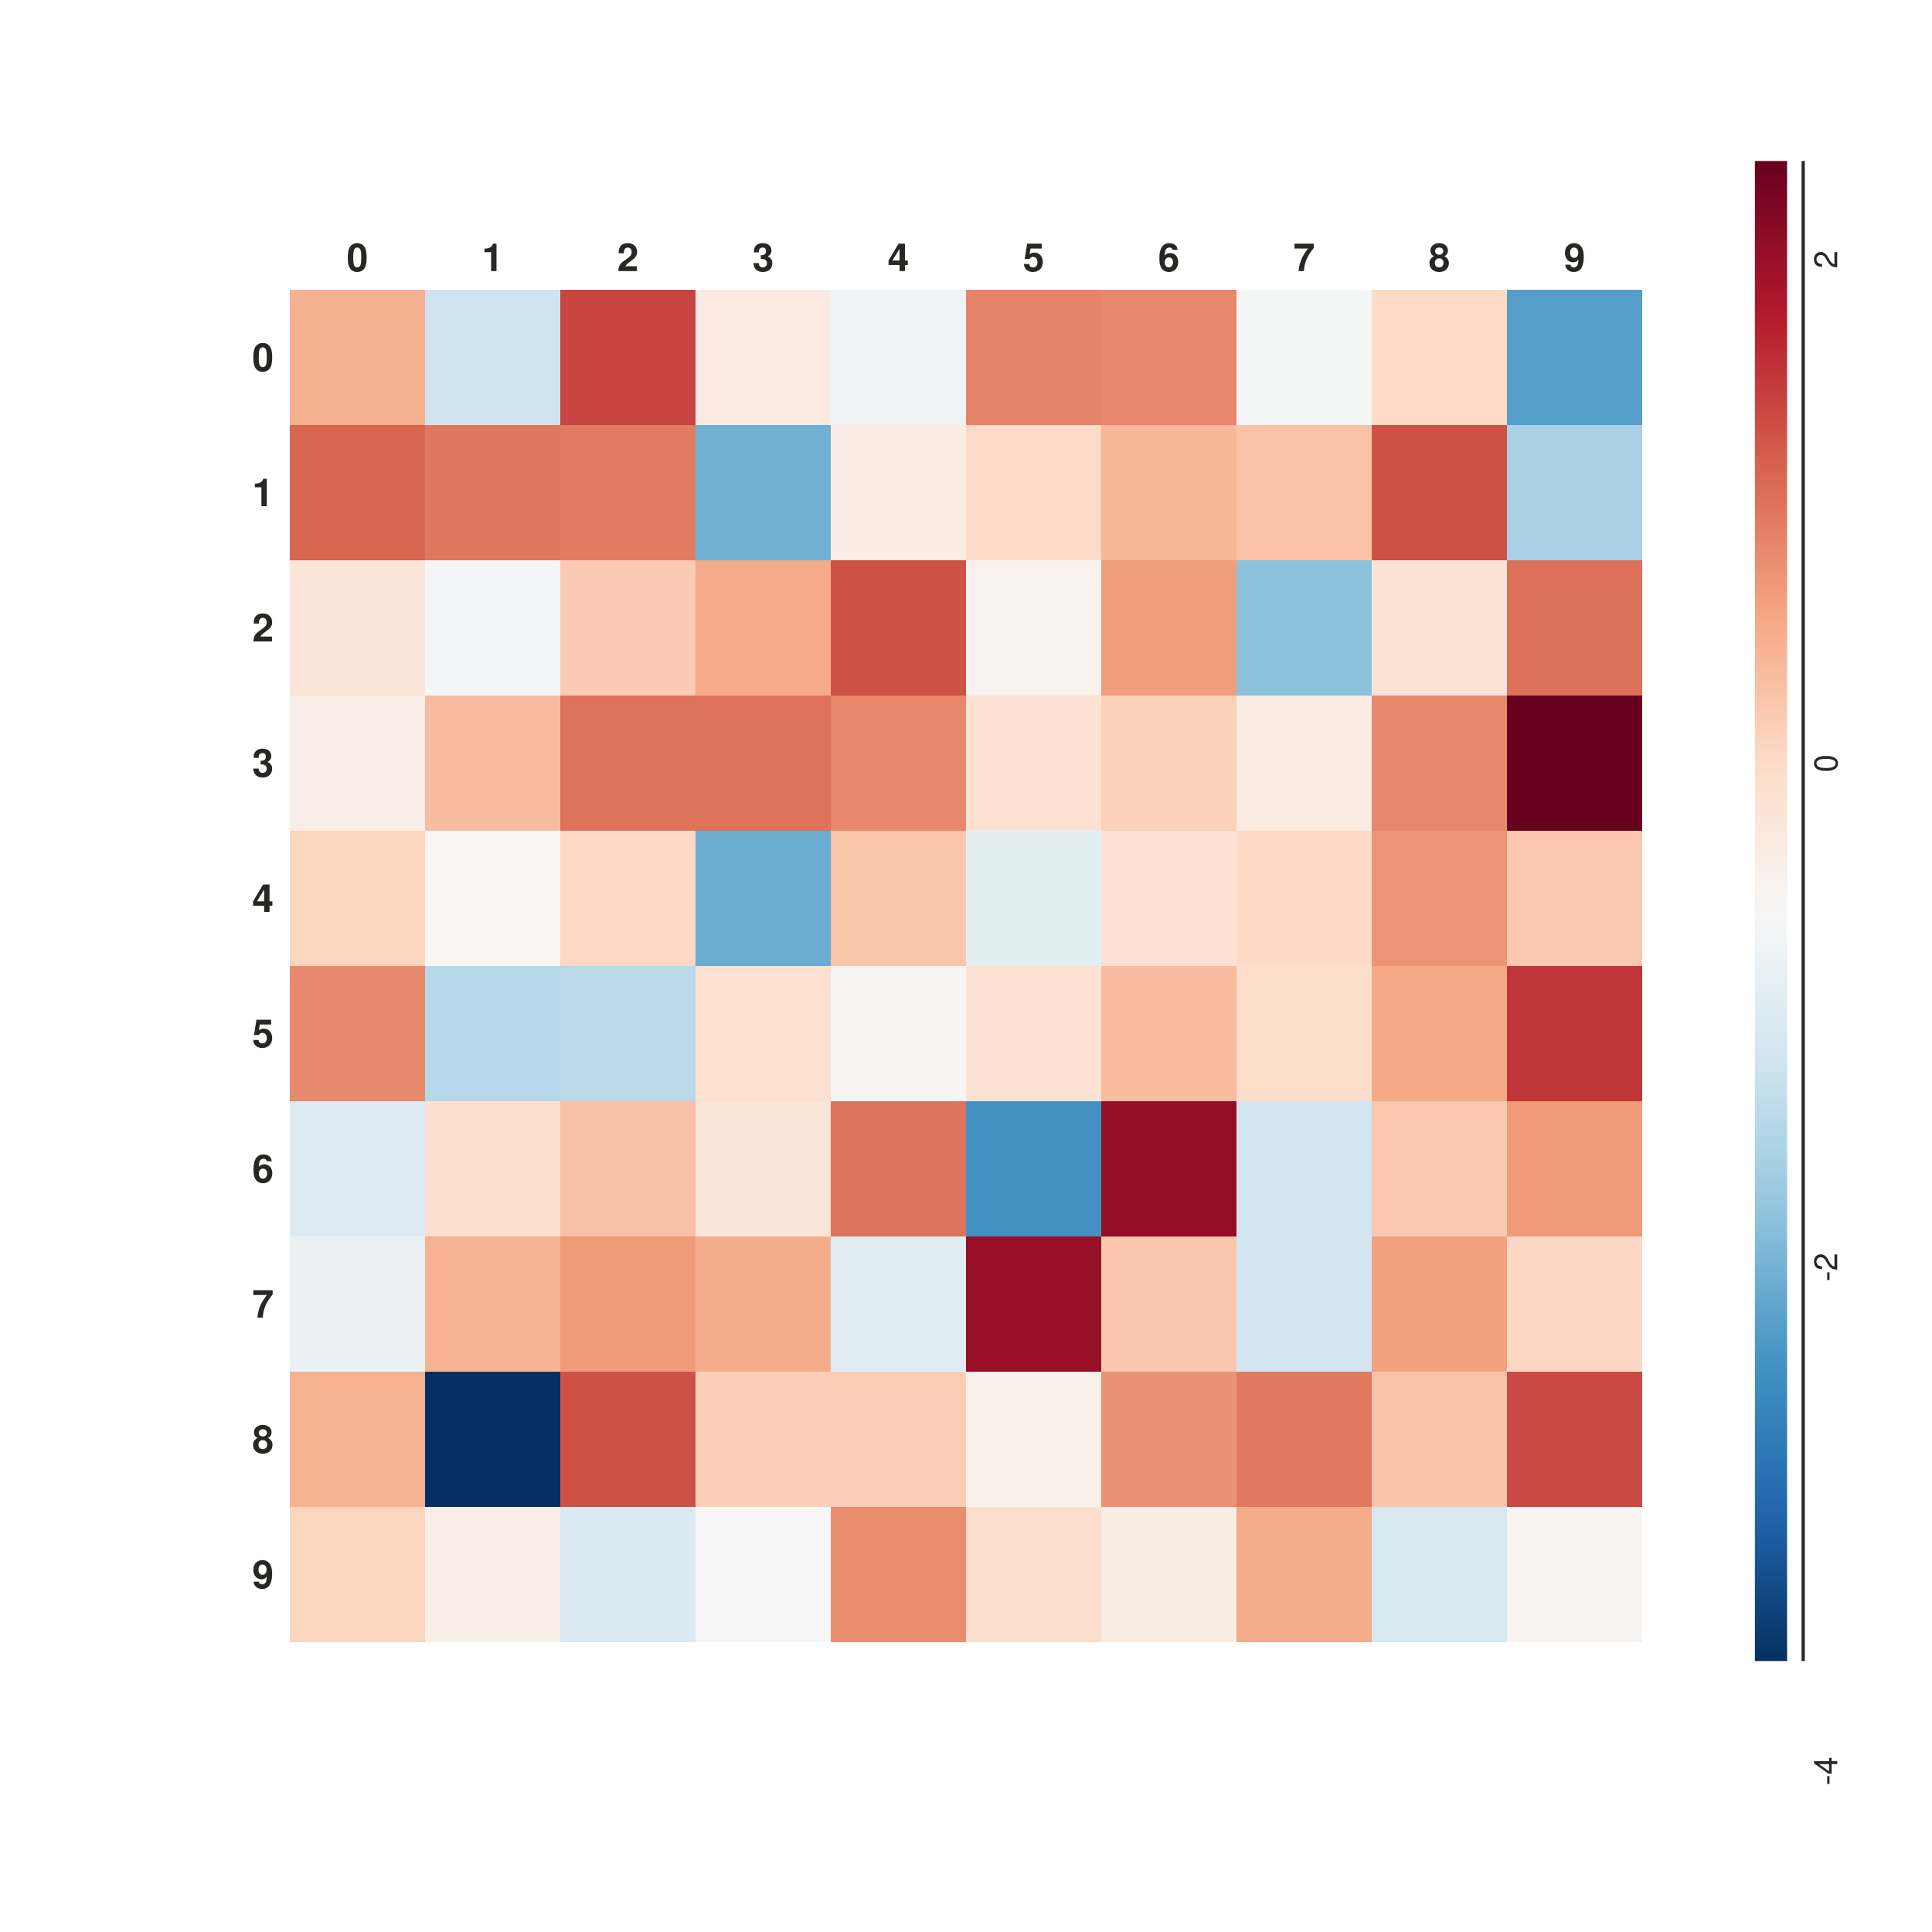
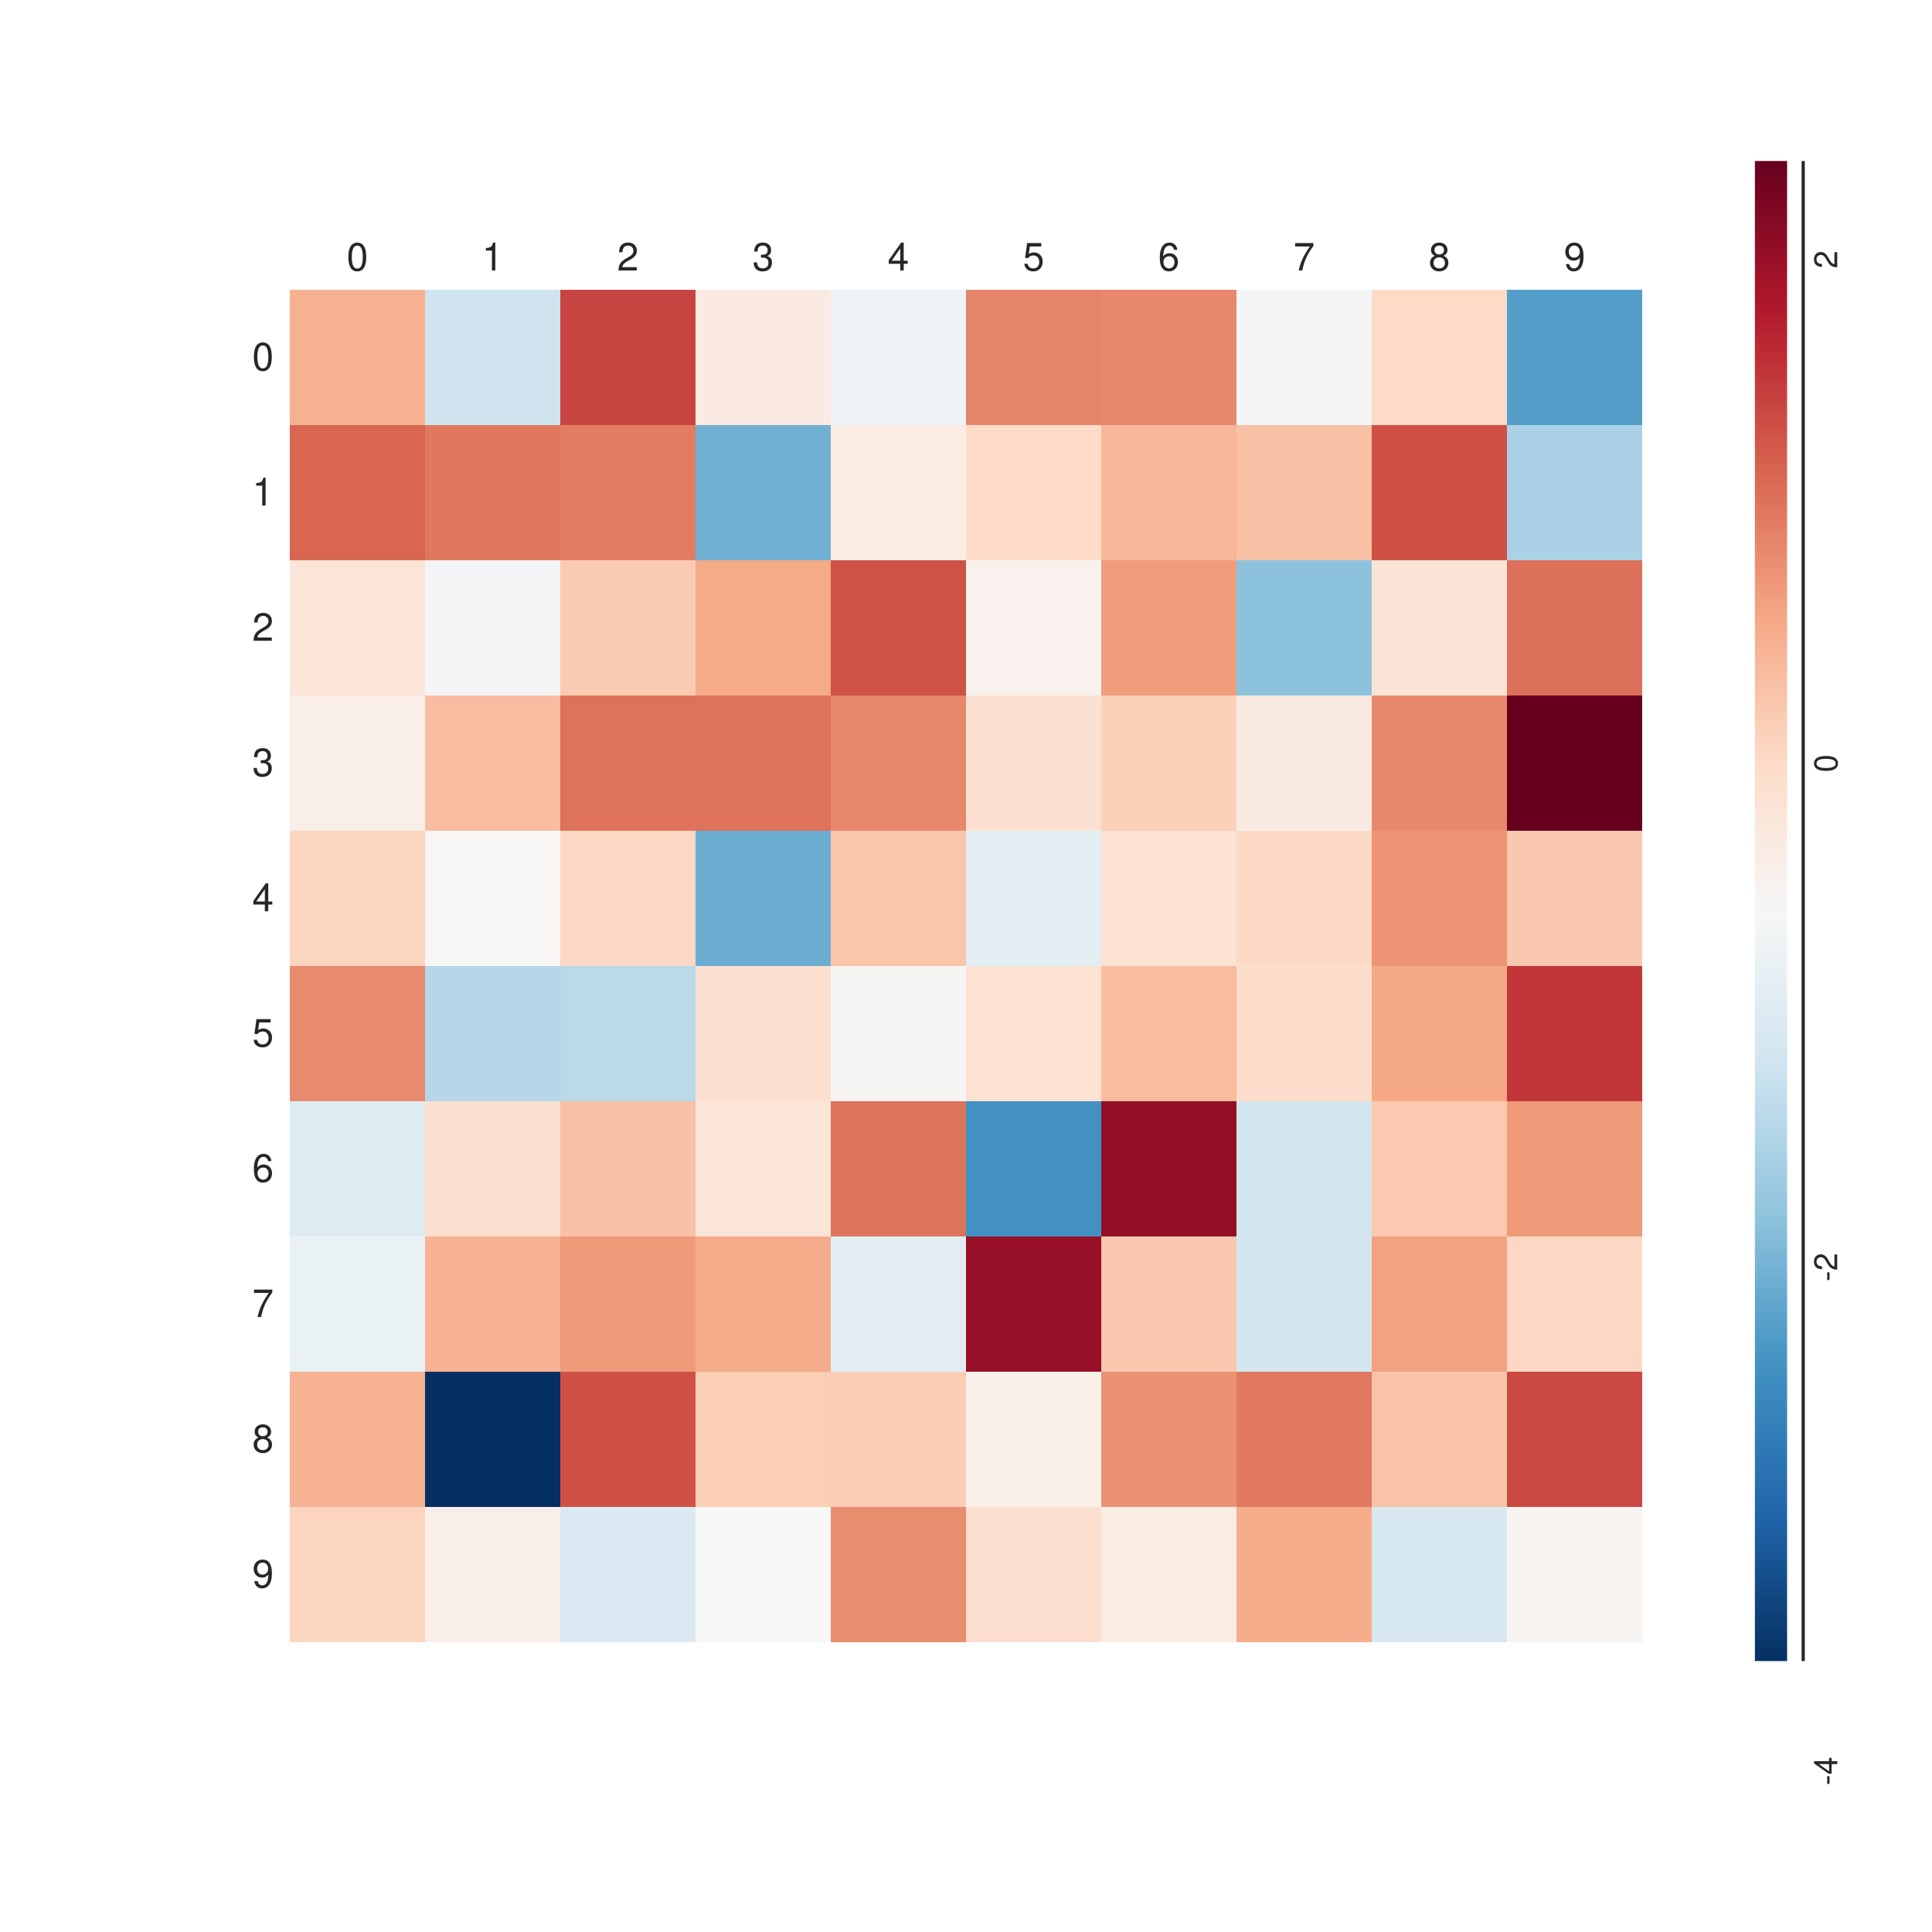
- <svg xmlns="http://www.w3.org/2000/svg" class="toyplot-canvas-Canvas" height="600px" id="te021f57d9847405ab3010b610b551cc9" preserveAspectRatio="xMidYMid meet" style="background-color:transparent;fill:rgb(16.1%,15.3%,14.1%);fill-opacity:1.0;font-family:Helvetica;font-size:12px;opacity:1.0;stroke:rgb(16.1%,15.3%,14.1%);stroke-opacity:1.0;stroke-width:1.0" viewBox="0 0 600 600" width="600px">
-   <g class="toyplot-coordinates-Table" id="t1a936b2bc1664148824fd3b57a50c57f">
-     <text style="dominant-baseline:middle;fill:rgb(16.1%,15.3%,14.1%);fill-opacity:1.0;font-size:12px;font-weight:bold;stroke:none;text-anchor:middle" transform="translate(111.0,80.0)">
+ <svg xmlns="http://www.w3.org/2000/svg" class="toyplot-canvas-Canvas" height="600px" id="t29ed516444ce489ea8058e474371752d" preserveAspectRatio="xMidYMid meet" style="background-color:transparent;fill:rgb(16.1%,15.3%,14.1%);fill-opacity:1.0;font-family:Helvetica;font-size:12px;opacity:1.0;stroke:rgb(16.1%,15.3%,14.1%);stroke-opacity:1.0;stroke-width:1.0" viewBox="0 0 600 600" width="600px">
+   <g class="toyplot-coordinates-Table" id="tdcf562da7aea4aa094a32b02d30fad05">
+     <text style="dominant-baseline:middle;fill:rgb(16.1%,15.3%,14.1%);fill-opacity:1.0;font-size:12px;stroke:none;text-anchor:middle" transform="translate(111.0,80.0)">
      <tspan style="dominant-baseline:inherit">0</tspan>
    </text>
-     <text style="dominant-baseline:middle;fill:rgb(16.1%,15.3%,14.1%);fill-opacity:1.0;font-size:12px;font-weight:bold;stroke:none;text-anchor:middle" transform="translate(153.0,80.0)">
+     <text style="dominant-baseline:middle;fill:rgb(16.1%,15.3%,14.1%);fill-opacity:1.0;font-size:12px;stroke:none;text-anchor:middle" transform="translate(153.0,80.0)">
      <tspan style="dominant-baseline:inherit">1</tspan>
    </text>
-     <text style="dominant-baseline:middle;fill:rgb(16.1%,15.3%,14.1%);fill-opacity:1.0;font-size:12px;font-weight:bold;stroke:none;text-anchor:middle" transform="translate(195.0,80.0)">
+     <text style="dominant-baseline:middle;fill:rgb(16.1%,15.3%,14.1%);fill-opacity:1.0;font-size:12px;stroke:none;text-anchor:middle" transform="translate(195.0,80.0)">
      <tspan style="dominant-baseline:inherit">2</tspan>
    </text>
-     <text style="dominant-baseline:middle;fill:rgb(16.1%,15.3%,14.1%);fill-opacity:1.0;font-size:12px;font-weight:bold;stroke:none;text-anchor:middle" transform="translate(237.0,80.0)">
+     <text style="dominant-baseline:middle;fill:rgb(16.1%,15.3%,14.1%);fill-opacity:1.0;font-size:12px;stroke:none;text-anchor:middle" transform="translate(237.0,80.0)">
      <tspan style="dominant-baseline:inherit">3</tspan>
    </text>
-     <text style="dominant-baseline:middle;fill:rgb(16.1%,15.3%,14.1%);fill-opacity:1.0;font-size:12px;font-weight:bold;stroke:none;text-anchor:middle" transform="translate(279.0,80.0)">
+     <text style="dominant-baseline:middle;fill:rgb(16.1%,15.3%,14.1%);fill-opacity:1.0;font-size:12px;stroke:none;text-anchor:middle" transform="translate(279.0,80.0)">
      <tspan style="dominant-baseline:inherit">4</tspan>
    </text>
-     <text style="dominant-baseline:middle;fill:rgb(16.1%,15.3%,14.1%);fill-opacity:1.0;font-size:12px;font-weight:bold;stroke:none;text-anchor:middle" transform="translate(321.0,80.0)">
+     <text style="dominant-baseline:middle;fill:rgb(16.1%,15.3%,14.1%);fill-opacity:1.0;font-size:12px;stroke:none;text-anchor:middle" transform="translate(321.0,80.0)">
      <tspan style="dominant-baseline:inherit">5</tspan>
    </text>
-     <text style="dominant-baseline:middle;fill:rgb(16.1%,15.3%,14.1%);fill-opacity:1.0;font-size:12px;font-weight:bold;stroke:none;text-anchor:middle" transform="translate(363.0,80.0)">
+     <text style="dominant-baseline:middle;fill:rgb(16.1%,15.3%,14.1%);fill-opacity:1.0;font-size:12px;stroke:none;text-anchor:middle" transform="translate(363.0,80.0)">
      <tspan style="dominant-baseline:inherit">6</tspan>
    </text>
-     <text style="dominant-baseline:middle;fill:rgb(16.1%,15.3%,14.1%);fill-opacity:1.0;font-size:12px;font-weight:bold;stroke:none;text-anchor:middle" transform="translate(405.0,80.0)">
+     <text style="dominant-baseline:middle;fill:rgb(16.1%,15.3%,14.1%);fill-opacity:1.0;font-size:12px;stroke:none;text-anchor:middle" transform="translate(405.0,80.0)">
      <tspan style="dominant-baseline:inherit">7</tspan>
    </text>
-     <text style="dominant-baseline:middle;fill:rgb(16.1%,15.3%,14.1%);fill-opacity:1.0;font-size:12px;font-weight:bold;stroke:none;text-anchor:middle" transform="translate(447.0,80.0)">
+     <text style="dominant-baseline:middle;fill:rgb(16.1%,15.3%,14.1%);fill-opacity:1.0;font-size:12px;stroke:none;text-anchor:middle" transform="translate(447.0,80.0)">
      <tspan style="dominant-baseline:inherit">8</tspan>
    </text>
-     <text style="dominant-baseline:middle;fill:rgb(16.1%,15.3%,14.1%);fill-opacity:1.0;font-size:12px;font-weight:bold;stroke:none;text-anchor:middle" transform="translate(489.0,80.0)">
+     <text style="dominant-baseline:middle;fill:rgb(16.1%,15.3%,14.1%);fill-opacity:1.0;font-size:12px;stroke:none;text-anchor:middle" transform="translate(489.0,80.0)">
      <tspan style="dominant-baseline:inherit">9</tspan>
    </text>
-     <text style="dominant-baseline:middle;fill:rgb(16.1%,15.3%,14.1%);fill-opacity:1.0;font-size:12px;font-weight:bold;stroke:none;text-anchor:end" transform="translate(85.0,111.0)">
+     <text style="dominant-baseline:middle;fill:rgb(16.1%,15.3%,14.1%);fill-opacity:1.0;font-size:12px;stroke:none;text-anchor:end" transform="translate(85.0,111.0)">
      <tspan style="dominant-baseline:inherit">0</tspan>
    </text>
    <rect height="42.0" style="fill:rgb(96.5%,69.4%,57%);fill-opacity:1.0;stroke:none" width="42.0" x="90.0" y="90.0" />
    <rect height="42.0" style="fill:rgb(81.6%,89.6%,94%);fill-opacity:1.0;stroke:none" width="42.0" x="132.0" y="90.0" />
    <rect height="42.0" style="fill:rgb(78.4%,26.6%,25%);fill-opacity:1.0;stroke:none" width="42.0" x="174.0" y="90.0" />
    <rect height="42.0" style="fill:rgb(97.9%,91.8%,88.2%);fill-opacity:1.0;stroke:none" width="42.0" x="216.0" y="90.0" />
    <rect height="42.0" style="fill:rgb(93.5%,95.3%,96.2%);fill-opacity:1.0;stroke:none" width="42.0" x="258.0" y="90.0" />
    <rect height="42.0" style="fill:rgb(90.1%,51.9%,41.1%);fill-opacity:1.0;stroke:none" width="42.0" x="300.0" y="90.0" />
    <rect height="42.0" style="fill:rgb(90.6%,53.1%,42.1%);fill-opacity:1.0;stroke:none" width="42.0" x="342.0" y="90.0" />
    <rect height="42.0" style="fill:rgb(95.6%,96.3%,96.6%);fill-opacity:1.0;stroke:none" width="42.0" x="384.0" y="90.0" />
    <rect height="42.0" style="fill:rgb(99.2%,85.7%,77.7%);fill-opacity:1.0;stroke:none" width="42.0" x="426.0" y="90.0" />
    <rect height="42.0" style="fill:rgb(33%,61.9%,78.8%);fill-opacity:1.0;stroke:none" width="42.0" x="468.0" y="90.0" />
-     <text style="dominant-baseline:middle;fill:rgb(16.1%,15.3%,14.1%);fill-opacity:1.0;font-size:12px;font-weight:bold;stroke:none;text-anchor:end" transform="translate(85.0,153.0)">
+     <text style="dominant-baseline:middle;fill:rgb(16.1%,15.3%,14.1%);fill-opacity:1.0;font-size:12px;stroke:none;text-anchor:end" transform="translate(85.0,153.0)">
      <tspan style="dominant-baseline:inherit">1</tspan>
    </text>
    <rect height="42.0" style="fill:rgb(84.9%,39.9%,31.9%);fill-opacity:1.0;stroke:none" width="42.0" x="90.0" y="132.0" />
    <rect height="42.0" style="fill:rgb(88%,47.1%,37.5%);fill-opacity:1.0;stroke:none" width="42.0" x="132.0" y="132.0" />
    <rect height="42.0" style="fill:rgb(88.8%,48.9%,38.8%);fill-opacity:1.0;stroke:none" width="42.0" x="174.0" y="132.0" />
    <rect height="42.0" style="fill:rgb(44.6%,69.2%,82.7%);fill-opacity:1.0;stroke:none" width="42.0" x="216.0" y="132.0" />
    <rect height="42.0" style="fill:rgb(97.9%,92.2%,88.9%);fill-opacity:1.0;stroke:none" width="42.0" x="258.0" y="132.0" />
    <rect height="42.0" style="fill:rgb(99.2%,86%,78.3%);fill-opacity:1.0;stroke:none" width="42.0" x="300.0" y="132.0" />
    <rect height="42.0" style="fill:rgb(96.9%,71.8%,60%);fill-opacity:1.0;stroke:none" width="42.0" x="342.0" y="132.0" />
    <rect height="42.0" style="fill:rgb(97.6%,75.9%,65.3%);fill-opacity:1.0;stroke:none" width="42.0" x="384.0" y="132.0" />
    <rect height="42.0" style="fill:rgb(81.1%,31.9%,27.5%);fill-opacity:1.0;stroke:none" width="42.0" x="426.0" y="132.0" />
    <rect height="42.0" style="fill:rgb(66.8%,82.1%,89.8%);fill-opacity:1.0;stroke:none" width="42.0" x="468.0" y="132.0" />
-     <text style="dominant-baseline:middle;fill:rgb(16.1%,15.3%,14.1%);fill-opacity:1.0;font-size:12px;font-weight:bold;stroke:none;text-anchor:end" transform="translate(85.0,195.0)">
+     <text style="dominant-baseline:middle;fill:rgb(16.1%,15.3%,14.1%);fill-opacity:1.0;font-size:12px;stroke:none;text-anchor:end" transform="translate(85.0,195.0)">
      <tspan style="dominant-baseline:inherit">2</tspan>
    </text>
    <rect height="42.0" style="fill:rgb(98.4%,89.8%,84.7%);fill-opacity:1.0;stroke:none" width="42.0" x="90.0" y="174.0" />
    <rect height="42.0" style="fill:rgb(95.1%,96%,96.5%);fill-opacity:1.0;stroke:none" width="42.0" x="132.0" y="174.0" />
    <rect height="42.0" style="fill:rgb(98.1%,79.3%,69.7%);fill-opacity:1.0;stroke:none" width="42.0" x="174.0" y="174.0" />
    <rect height="42.0" style="fill:rgb(96%,66.5%,53.3%);fill-opacity:1.0;stroke:none" width="42.0" x="216.0" y="174.0" />
    <rect height="42.0" style="fill:rgb(81.1%,32%,27.6%);fill-opacity:1.0;stroke:none" width="42.0" x="258.0" y="174.0" />
    <rect height="42.0" style="fill:rgb(97.3%,94.7%,93.2%);fill-opacity:1.0;stroke:none" width="42.0" x="300.0" y="174.0" />
    <rect height="42.0" style="fill:rgb(94.3%,61.5%,48.5%);fill-opacity:1.0;stroke:none" width="42.0" x="342.0" y="174.0" />
    <rect height="42.0" style="fill:rgb(55.2%,75.9%,86.4%);fill-opacity:1.0;stroke:none" width="42.0" x="384.0" y="174.0" />
    <rect height="42.0" style="fill:rgb(98.5%,89.4%,84.1%);fill-opacity:1.0;stroke:none" width="42.0" x="426.0" y="174.0" />
    <rect height="42.0" style="fill:rgb(86.7%,44.1%,35.1%);fill-opacity:1.0;stroke:none" width="42.0" x="468.0" y="174.0" />
-     <text style="dominant-baseline:middle;fill:rgb(16.1%,15.3%,14.1%);fill-opacity:1.0;font-size:12px;font-weight:bold;stroke:none;text-anchor:end" transform="translate(85.0,237.0)">
+     <text style="dominant-baseline:middle;fill:rgb(16.1%,15.3%,14.1%);fill-opacity:1.0;font-size:12px;stroke:none;text-anchor:end" transform="translate(85.0,237.0)">
      <tspan style="dominant-baseline:inherit">3</tspan>
    </text>
    <rect height="42.0" style="fill:rgb(97.6%,93.4%,90.9%);fill-opacity:1.0;stroke:none" width="42.0" x="90.0" y="216.0" />
    <rect height="42.0" style="fill:rgb(97.3%,74.2%,63.1%);fill-opacity:1.0;stroke:none" width="42.0" x="132.0" y="216.0" />
    <rect height="42.0" style="fill:rgb(86.9%,44.6%,35.5%);fill-opacity:1.0;stroke:none" width="42.0" x="174.0" y="216.0" />
    <rect height="42.0" style="fill:rgb(87%,44.7%,35.6%);fill-opacity:1.0;stroke:none" width="42.0" x="216.0" y="216.0" />
    <rect height="42.0" style="fill:rgb(90.6%,52.9%,41.9%);fill-opacity:1.0;stroke:none" width="42.0" x="258.0" y="216.0" />
    <rect height="42.0" style="fill:rgb(98.7%,88.3%,82.2%);fill-opacity:1.0;stroke:none" width="42.0" x="300.0" y="216.0" />
    <rect height="42.0" style="fill:rgb(98.5%,81.8%,72.8%);fill-opacity:1.0;stroke:none" width="42.0" x="342.0" y="216.0" />
    <rect height="42.0" style="fill:rgb(97.9%,92%,88.5%);fill-opacity:1.0;stroke:none" width="42.0" x="384.0" y="216.0" />
    <rect height="42.0" style="fill:rgb(91%,53.9%,42.7%);fill-opacity:1.0;stroke:none" width="42.0" x="426.0" y="216.0" />
    <rect height="42.0" style="fill:rgb(40.4%,0%,12.2%);fill-opacity:1.0;stroke:none" width="42.0" x="468.0" y="216.0" />
-     <text style="dominant-baseline:middle;fill:rgb(16.1%,15.3%,14.1%);fill-opacity:1.0;font-size:12px;font-weight:bold;stroke:none;text-anchor:end" transform="translate(85.0,279.0)">
+     <text style="dominant-baseline:middle;fill:rgb(16.1%,15.3%,14.1%);fill-opacity:1.0;font-size:12px;stroke:none;text-anchor:end" transform="translate(85.0,279.0)">
      <tspan style="dominant-baseline:inherit">4</tspan>
    </text>
    <rect height="42.0" style="fill:rgb(98.8%,83.5%,75%);fill-opacity:1.0;stroke:none" width="42.0" x="90.0" y="258.0" />
    <rect height="42.0" style="fill:rgb(96.9%,96.5%,96.2%);fill-opacity:1.0;stroke:none" width="42.0" x="132.0" y="258.0" />
    <rect height="42.0" style="fill:rgb(99.1%,84.9%,76.8%);fill-opacity:1.0;stroke:none" width="42.0" x="174.0" y="258.0" />
    <rect height="42.0" style="fill:rgb(41.8%,67.4%,81.8%);fill-opacity:1.0;stroke:none" width="42.0" x="216.0" y="258.0" />
    <rect height="42.0" style="fill:rgb(97.8%,77.4%,67.2%);fill-opacity:1.0;stroke:none" width="42.0" x="258.0" y="258.0" />
    <rect height="42.0" style="fill:rgb(89.1%,93.2%,95.4%);fill-opacity:1.0;stroke:none" width="42.0" x="300.0" y="258.0" />
    <rect height="42.0" style="fill:rgb(98.6%,88.6%,82.7%);fill-opacity:1.0;stroke:none" width="42.0" x="342.0" y="258.0" />
    <rect height="42.0" style="fill:rgb(99.2%,85.6%,77.6%);fill-opacity:1.0;stroke:none" width="42.0" x="384.0" y="258.0" />
    <rect height="42.0" style="fill:rgb(92.7%,57.9%,45.7%);fill-opacity:1.0;stroke:none" width="42.0" x="426.0" y="258.0" />
    <rect height="42.0" style="fill:rgb(98%,78.6%,68.7%);fill-opacity:1.0;stroke:none" width="42.0" x="468.0" y="258.0" />
-     <text style="dominant-baseline:middle;fill:rgb(16.1%,15.3%,14.1%);fill-opacity:1.0;font-size:12px;font-weight:bold;stroke:none;text-anchor:end" transform="translate(85.0,321.0)">
+     <text style="dominant-baseline:middle;fill:rgb(16.1%,15.3%,14.1%);fill-opacity:1.0;font-size:12px;stroke:none;text-anchor:end" transform="translate(85.0,321.0)">
      <tspan style="dominant-baseline:inherit">5</tspan>
    </text>
    <rect height="42.0" style="fill:rgb(91%,54%,42.7%);fill-opacity:1.0;stroke:none" width="42.0" x="90.0" y="300.0" />
    <rect height="42.0" style="fill:rgb(71%,84.2%,91%);fill-opacity:1.0;stroke:none" width="42.0" x="132.0" y="300.0" />
    <rect height="42.0" style="fill:rgb(72.8%,85.2%,91.5%);fill-opacity:1.0;stroke:none" width="42.0" x="174.0" y="300.0" />
    <rect height="42.0" style="fill:rgb(98.8%,87.9%,81.5%);fill-opacity:1.0;stroke:none" width="42.0" x="216.0" y="300.0" />
    <rect height="42.0" style="fill:rgb(97%,96.2%,95.7%);fill-opacity:1.0;stroke:none" width="42.0" x="258.0" y="300.0" />
    <rect height="42.0" style="fill:rgb(98.6%,88.7%,82.9%);fill-opacity:1.0;stroke:none" width="42.0" x="300.0" y="300.0" />
    <rect height="42.0" style="fill:rgb(97.2%,73.6%,62.4%);fill-opacity:1.0;stroke:none" width="42.0" x="342.0" y="300.0" />
    <rect height="42.0" style="fill:rgb(99%,86.7%,79.5%);fill-opacity:1.0;stroke:none" width="42.0" x="384.0" y="300.0" />
    <rect height="42.0" style="fill:rgb(95.9%,66.1%,52.7%);fill-opacity:1.0;stroke:none" width="42.0" x="426.0" y="300.0" />
    <rect height="42.0" style="fill:rgb(75.7%,21.3%,22.5%);fill-opacity:1.0;stroke:none" width="42.0" x="468.0" y="300.0" />
-     <text style="dominant-baseline:middle;fill:rgb(16.1%,15.3%,14.1%);fill-opacity:1.0;font-size:12px;font-weight:bold;stroke:none;text-anchor:end" transform="translate(85.0,363.0)">
+     <text style="dominant-baseline:middle;fill:rgb(16.1%,15.3%,14.1%);fill-opacity:1.0;font-size:12px;stroke:none;text-anchor:end" transform="translate(85.0,363.0)">
      <tspan style="dominant-baseline:inherit">6</tspan>
    </text>
    <rect height="42.0" style="fill:rgb(87.2%,92.3%,95.1%);fill-opacity:1.0;stroke:none" width="42.0" x="90.0" y="342.0" />
    <rect height="42.0" style="fill:rgb(98.9%,87.3%,80.6%);fill-opacity:1.0;stroke:none" width="42.0" x="132.0" y="342.0" />
    <rect height="42.0" style="fill:rgb(97.4%,75.3%,64.5%);fill-opacity:1.0;stroke:none" width="42.0" x="174.0" y="342.0" />
    <rect height="42.0" style="fill:rgb(98.4%,89.9%,84.9%);fill-opacity:1.0;stroke:none" width="42.0" x="216.0" y="342.0" />
    <rect height="42.0" style="fill:rgb(87.2%,45.2%,36%);fill-opacity:1.0;stroke:none" width="42.0" x="258.0" y="342.0" />
    <rect height="42.0" style="fill:rgb(25.7%,56.8%,76%);fill-opacity:1.0;stroke:none" width="42.0" x="300.0" y="342.0" />
    <rect height="42.0" style="fill:rgb(58.2%,5.7%,15%);fill-opacity:1.0;stroke:none" width="42.0" x="342.0" y="342.0" />
    <rect height="42.0" style="fill:rgb(82.9%,90.3%,94.3%);fill-opacity:1.0;stroke:none" width="42.0" x="384.0" y="342.0" />
    <rect height="42.0" style="fill:rgb(98%,78.7%,68.8%);fill-opacity:1.0;stroke:none" width="42.0" x="426.0" y="342.0" />
    <rect height="42.0" style="fill:rgb(93.7%,60.2%,47.5%);fill-opacity:1.0;stroke:none" width="42.0" x="468.0" y="342.0" />
-     <text style="dominant-baseline:middle;fill:rgb(16.1%,15.3%,14.1%);fill-opacity:1.0;font-size:12px;font-weight:bold;stroke:none;text-anchor:end" transform="translate(85.0,405.0)">
+     <text style="dominant-baseline:middle;fill:rgb(16.1%,15.3%,14.1%);fill-opacity:1.0;font-size:12px;stroke:none;text-anchor:end" transform="translate(85.0,405.0)">
      <tspan style="dominant-baseline:inherit">7</tspan>
    </text>
    <rect height="42.0" style="fill:rgb(91.9%,94.5%,95.9%);fill-opacity:1.0;stroke:none" width="42.0" x="90.0" y="384.0" />
    <rect height="42.0" style="fill:rgb(96.5%,69.8%,57.5%);fill-opacity:1.0;stroke:none" width="42.0" x="132.0" y="384.0" />
    <rect height="42.0" style="fill:rgb(93.7%,60.2%,47.5%);fill-opacity:1.0;stroke:none" width="42.0" x="174.0" y="384.0" />
    <rect height="42.0" style="fill:rgb(96.2%,67.6%,54.7%);fill-opacity:1.0;stroke:none" width="42.0" x="216.0" y="384.0" />
    <rect height="42.0" style="fill:rgb(88.4%,92.8%,95.3%);fill-opacity:1.0;stroke:none" width="42.0" x="258.0" y="384.0" />
    <rect height="42.0" style="fill:rgb(59.3%,6.1%,15.2%);fill-opacity:1.0;stroke:none" width="42.0" x="300.0" y="384.0" />
    <rect height="42.0" style="fill:rgb(97.9%,78.1%,68.1%);fill-opacity:1.0;stroke:none" width="42.0" x="342.0" y="384.0" />
    <rect height="42.0" style="fill:rgb(82.7%,90.1%,94.3%);fill-opacity:1.0;stroke:none" width="42.0" x="384.0" y="384.0" />
    <rect height="42.0" style="fill:rgb(95.1%,63.5%,50%);fill-opacity:1.0;stroke:none" width="42.0" x="426.0" y="384.0" />
    <rect height="42.0" style="fill:rgb(99%,84.8%,76.7%);fill-opacity:1.0;stroke:none" width="42.0" x="468.0" y="384.0" />
-     <text style="dominant-baseline:middle;fill:rgb(16.1%,15.3%,14.1%);fill-opacity:1.0;font-size:12px;font-weight:bold;stroke:none;text-anchor:end" transform="translate(85.0,447.0)">
+     <text style="dominant-baseline:middle;fill:rgb(16.1%,15.3%,14.1%);fill-opacity:1.0;font-size:12px;stroke:none;text-anchor:end" transform="translate(85.0,447.0)">
      <tspan style="dominant-baseline:inherit">8</tspan>
    </text>
    <rect height="42.0" style="fill:rgb(96.5%,69.7%,57.4%);fill-opacity:1.0;stroke:none" width="42.0" x="90.0" y="426.0" />
    <rect height="42.0" style="fill:rgb(2%,18.8%,38%);fill-opacity:1.0;stroke:none" width="42.0" x="132.0" y="426.0" />
    <rect height="42.0" style="fill:rgb(81.1%,31.9%,27.5%);fill-opacity:1.0;stroke:none" width="42.0" x="174.0" y="426.0" />
    <rect height="42.0" style="fill:rgb(98.4%,80.8%,71.5%);fill-opacity:1.0;stroke:none" width="42.0" x="216.0" y="426.0" />
    <rect height="42.0" style="fill:rgb(98.3%,80.4%,71%);fill-opacity:1.0;stroke:none" width="42.0" x="258.0" y="426.0" />
    <rect height="42.0" style="fill:rgb(97.5%,94%,91.9%);fill-opacity:1.0;stroke:none" width="42.0" x="300.0" y="426.0" />
    <rect height="42.0" style="fill:rgb(92.5%,57.3%,45.3%);fill-opacity:1.0;stroke:none" width="42.0" x="342.0" y="426.0" />
    <rect height="42.0" style="fill:rgb(88.2%,47.4%,37.7%);fill-opacity:1.0;stroke:none" width="42.0" x="384.0" y="426.0" />
    <rect height="42.0" style="fill:rgb(97.7%,76.6%,66.1%);fill-opacity:1.0;stroke:none" width="42.0" x="426.0" y="426.0" />
    <rect height="42.0" style="fill:rgb(79.4%,28.5%,25.9%);fill-opacity:1.0;stroke:none" width="42.0" x="468.0" y="426.0" />
-     <text style="dominant-baseline:middle;fill:rgb(16.1%,15.3%,14.1%);fill-opacity:1.0;font-size:12px;font-weight:bold;stroke:none;text-anchor:end" transform="translate(85.0,489.0)">
+     <text style="dominant-baseline:middle;fill:rgb(16.1%,15.3%,14.1%);fill-opacity:1.0;font-size:12px;stroke:none;text-anchor:end" transform="translate(85.0,489.0)">
      <tspan style="dominant-baseline:inherit">9</tspan>
    </text>
    <rect height="42.0" style="fill:rgb(98.8%,83.4%,74.8%);fill-opacity:1.0;stroke:none" width="42.0" x="90.0" y="468.0" />
    <rect height="42.0" style="fill:rgb(97.6%,93.4%,91%);fill-opacity:1.0;stroke:none" width="42.0" x="132.0" y="468.0" />
    <rect height="42.0" style="fill:rgb(85.8%,91.6%,94.8%);fill-opacity:1.0;stroke:none" width="42.0" x="174.0" y="468.0" />
    <rect height="42.0" style="fill:rgb(96.9%,96.8%,96.8%);fill-opacity:1.0;stroke:none" width="42.0" x="216.0" y="468.0" />
    <rect height="42.0" style="fill:rgb(91.5%,55.1%,43.6%);fill-opacity:1.0;stroke:none" width="42.0" x="258.0" y="468.0" />
    <rect height="42.0" style="fill:rgb(98.9%,87.6%,80.9%);fill-opacity:1.0;stroke:none" width="42.0" x="300.0" y="468.0" />
    <rect height="42.0" style="fill:rgb(97.8%,92.4%,89.2%);fill-opacity:1.0;stroke:none" width="42.0" x="342.0" y="468.0" />
    <rect height="42.0" style="fill:rgb(96.1%,67.4%,54.4%);fill-opacity:1.0;stroke:none" width="42.0" x="384.0" y="468.0" />
    <rect height="42.0" style="fill:rgb(84.8%,91.1%,94.6%);fill-opacity:1.0;stroke:none" width="42.0" x="426.0" y="468.0" />
    <rect height="42.0" style="fill:rgb(97.2%,95.5%,94.5%);fill-opacity:1.0;stroke:none" width="42.0" x="468.0" y="468.0" />
  </g>
-   <g class="toyplot-coordinates-Numberline" id="t62f5ffcebb654f699b7949f34fc2f449">
-     <clipPath id="t53f66a462a0c4e798bbbfafe54332ba5">
+   <g class="toyplot-coordinates-Numberline" id="t55bb9327f1a648c5bf3e8bab6f7715e2">
+     <clipPath id="tc11f6769d45344288ff0f36c1f1fddd1">
      <rect height="20.0" width="500.0" x="0" y="-10.0" />
    </clipPath>
-     <g clip-path="url(#t53f66a462a0c4e798bbbfafe54332ba5)" transform="translate(550.0,550.0)rotate(-90.0)">
-       <g class="toyplot-color-Map" id="t656aec1ddd84427e88f9d557bd343348">
+     <g clip-path="url(#tc11f6769d45344288ff0f36c1f1fddd1)" transform="translate(550.0,550.0)rotate(-90.0)">
+       <g class="toyplot-color-Map" id="t65ccaabbfed34d6db8934325b0700750">
        <defs>
-           <linearGradient gradientUnits="userSpaceOnUse" id="t139b7cfc42af49cd940e4e6fb9b7184c" x1="34.148" x2="500.0" y1="0" y2="0">
+           <linearGradient gradientUnits="userSpaceOnUse" id="t025cba0d2b6141df8d56d6cf611a52c6" x1="34.148" x2="500.0" y1="0" y2="0">
            <stop offset="0.0" stop-color="rgb(1.96%,18.8%,38%)" stop-opacity="1.0" />
            <stop offset="0.016" stop-color="rgb(3.7%,22.2%,42.7%)" stop-opacity="1.0" />
            <stop offset="0.032" stop-color="rgb(5.45%,25.5%,47.4%)" stop-opacity="1.0" />
            <stop offset="0.048" stop-color="rgb(7.19%,28.9%,52%)" stop-opacity="1.0" />
            <stop offset="0.063" stop-color="rgb(8.93%,32.3%,56.7%)" stop-opacity="1.0" />
            <stop offset="0.079" stop-color="rgb(10.7%,35.6%,61.4%)" stop-opacity="1.0" />
            <stop offset="0.095" stop-color="rgb(12.4%,39%,66.1%)" stop-opacity="1.0" />
            <stop offset="0.111" stop-color="rgb(14.4%,42%,68.5%)" stop-opacity="1.0" />
            <stop offset="0.127" stop-color="rgb(16.5%,44.8%,69.9%)" stop-opacity="1.0" />
            <stop offset="0.143" stop-color="rgb(18.7%,47.6%,71.3%)" stop-opacity="1.0" />
            <stop offset="0.159" stop-color="rgb(20.8%,50.4%,72.7%)" stop-opacity="1.0" />
            <stop offset="0.175" stop-color="rgb(22.9%,53.2%,74.2%)" stop-opacity="1.0" />
            <stop offset="0.19" stop-color="rgb(25%,56%,75.6%)" stop-opacity="1.0" />
            <stop offset="0.206" stop-color="rgb(28.2%,58.9%,77.1%)" stop-opacity="1.0" />
            <stop offset="0.222" stop-color="rgb(33.2%,62%,78.8%)" stop-opacity="1.0" />
            <stop offset="0.238" stop-color="rgb(38.1%,65.1%,80.5%)" stop-opacity="1.0" />
            <stop offset="0.254" stop-color="rgb(43%,68.2%,82.2%)" stop-opacity="1.0" />
            <stop offset="0.27" stop-color="rgb(47.9%,71.3%,83.9%)" stop-opacity="1.0" />
            <stop offset="0.286" stop-color="rgb(52.8%,74.5%,85.5%)" stop-opacity="1.0" />
            <stop offset="0.302" stop-color="rgb(57.6%,77.5%,87.2%)" stop-opacity="1.0" />
            <stop offset="0.317" stop-color="rgb(61.6%,79.4%,88.3%)" stop-opacity="1.0" />
            <stop offset="0.333" stop-color="rgb(65.5%,81.4%,89.4%)" stop-opacity="1.0" />
            <stop offset="0.349" stop-color="rgb(69.4%,83.4%,90.5%)" stop-opacity="1.0" />
            <stop offset="0.365" stop-color="rgb(73.3%,85.4%,91.7%)" stop-opacity="1.0" />
            <stop offset="0.381" stop-color="rgb(77.3%,87.4%,92.8%)" stop-opacity="1.0" />
            <stop offset="0.397" stop-color="rgb(81.2%,89.4%,93.9%)" stop-opacity="1.0" />
            <stop offset="0.413" stop-color="rgb(83.9%,90.7%,94.5%)" stop-opacity="1.0" />
            <stop offset="0.429" stop-color="rgb(86.2%,91.8%,94.9%)" stop-opacity="1.0" />
            <stop offset="0.444" stop-color="rgb(88.6%,92.9%,95.3%)" stop-opacity="1.0" />
            <stop offset="0.46" stop-color="rgb(90.9%,94.1%,95.8%)" stop-opacity="1.0" />
            <stop offset="0.476" stop-color="rgb(93.3%,95.2%,96.2%)" stop-opacity="1.0" />
            <stop offset="0.492" stop-color="rgb(95.7%,96.3%,96.6%)" stop-opacity="1.0" />
            <stop offset="0.508" stop-color="rgb(97%,96%,95.4%)" stop-opacity="1.0" />
            <stop offset="0.524" stop-color="rgb(97.4%,94.2%,92.4%)" stop-opacity="1.0" />
            <stop offset="0.54" stop-color="rgb(97.8%,92.5%,89.4%)" stop-opacity="1.0" />
            <stop offset="0.556" stop-color="rgb(98.2%,90.8%,86.4%)" stop-opacity="1.0" />
            <stop offset="0.571" stop-color="rgb(98.5%,89%,83.4%)" stop-opacity="1.0" />
            <stop offset="0.587" stop-color="rgb(98.9%,87.3%,80.4%)" stop-opacity="1.0" />
            <stop offset="0.603" stop-color="rgb(99.1%,85.2%,77.2%)" stop-opacity="1.0" />
            <stop offset="0.619" stop-color="rgb(98.5%,81.8%,72.9%)" stop-opacity="1.0" />
            <stop offset="0.635" stop-color="rgb(98%,78.5%,68.6%)" stop-opacity="1.0" />
            <stop offset="0.651" stop-color="rgb(97.4%,75.1%,64.3%)" stop-opacity="1.0" />
            <stop offset="0.667" stop-color="rgb(96.9%,71.8%,60%)" stop-opacity="1.0" />
            <stop offset="0.683" stop-color="rgb(96.3%,68.4%,55.7%)" stop-opacity="1.0" />
            <stop offset="0.698" stop-color="rgb(95.7%,65%,51.4%)" stop-opacity="1.0" />
            <stop offset="0.714" stop-color="rgb(94%,60.8%,48%)" stop-opacity="1.0" />
            <stop offset="0.73" stop-color="rgb(92.1%,56.5%,44.7%)" stop-opacity="1.0" />
            <stop offset="0.746" stop-color="rgb(90.3%,52.3%,41.4%)" stop-opacity="1.0" />
            <stop offset="0.762" stop-color="rgb(88.4%,48%,38.1%)" stop-opacity="1.0" />
            <stop offset="0.778" stop-color="rgb(86.5%,43.7%,34.8%)" stop-opacity="1.0" />
            <stop offset="0.794" stop-color="rgb(84.7%,39.4%,31.5%)" stop-opacity="1.0" />
            <stop offset="0.81" stop-color="rgb(82.6%,35%,28.9%)" stop-opacity="1.0" />
            <stop offset="0.825" stop-color="rgb(80.3%,30.5%,26.8%)" stop-opacity="1.0" />
            <stop offset="0.841" stop-color="rgb(78.1%,26%,24.7%)" stop-opacity="1.0" />
            <stop offset="0.857" stop-color="rgb(75.9%,21.5%,22.6%)" stop-opacity="1.0" />
            <stop offset="0.873" stop-color="rgb(73.6%,17%,20.5%)" stop-opacity="1.0" />
            <stop offset="0.889" stop-color="rgb(71.4%,12.5%,18.3%)" stop-opacity="1.0" />
            <stop offset="0.905" stop-color="rgb(68.4%,8.96%,16.6%)" stop-opacity="1.0" />
            <stop offset="0.921" stop-color="rgb(63.7%,7.47%,15.9%)" stop-opacity="1.0" />
            <stop offset="0.937" stop-color="rgb(59.1%,5.98%,15.1%)" stop-opacity="1.0" />
            <stop offset="0.952" stop-color="rgb(54.4%,4.48%,14.4%)" stop-opacity="1.0" />
            <stop offset="0.968" stop-color="rgb(49.7%,2.99%,13.7%)" stop-opacity="1.0" />
            <stop offset="0.984" stop-color="rgb(45.1%,1.49%,12.9%)" stop-opacity="1.0" />
            <stop offset="1.0" stop-color="rgb(40.4%,0%,12.2%)" stop-opacity="1.0" />
          </linearGradient>
        </defs>
-         <rect height="10" style="fill:url(#t139b7cfc42af49cd940e4e6fb9b7184c);stroke:none;stroke-width:1.0" width="465.852" x="34.148" y="-5.0" />
+         <rect height="10" style="fill:url(#t025cba0d2b6141df8d56d6cf611a52c6);stroke:none;stroke-width:1.0" width="465.852" x="34.148" y="-5.0" />
      </g>
    </g>
-     <g class="toyplot-coordinates-Axis" id="t5fff34b35c37475781dfa77c20cc2e4f" transform="translate(550.0,550.0)rotate(-90.0)translate(0,10.0)">
+     <g class="toyplot-coordinates-Axis" id="t4e5ba2eb48bb4a03b0cb071cc49185eb" transform="translate(550.0,550.0)rotate(-90.0)translate(0,10.0)">
      <line style="" x1="34.148" x2="500.0" y1="0" y2="0" />
      <g>
        <text style="dominant-baseline:hanging;font-size:10px;font-weight:normal;stroke:none;text-anchor:middle" transform="translate(0.0,6)">
          <tspan style="dominant-baseline:inherit">-4</tspan>
        </text>
        <text style="dominant-baseline:hanging;font-size:10px;font-weight:normal;stroke:none;text-anchor:middle" transform="translate(156.471,6)">
          <tspan style="dominant-baseline:inherit">-2</tspan>
        </text>
        <text style="dominant-baseline:hanging;font-size:10px;font-weight:normal;stroke:none;text-anchor:middle" transform="translate(312.942,6)">
          <tspan style="dominant-baseline:inherit">0</tspan>
        </text>
        <text style="dominant-baseline:hanging;font-size:10px;font-weight:normal;stroke:none;text-anchor:middle" transform="translate(469.413,6)">
          <tspan style="dominant-baseline:inherit">2</tspan>
        </text>
      </g>
      <g class="toyplot-coordinates-Axis-coordinates" style="visibility:hidden" transform="">
        <line style="stroke:rgb(43.9%,50.2%,56.5%);stroke-opacity:1.0;stroke-width:1.0" x1="0" x2="0" y1="-3.0" y2="4.5" />
        <text style="alignment-baseline:alphabetic;fill:rgb(43.9%,50.2%,56.5%);fill-opacity:1.0;font-size:10px;font-weight:normal;stroke:none;text-anchor:middle" x="0" y="-6" />
      </g>
    </g>
  </g>
</svg>
